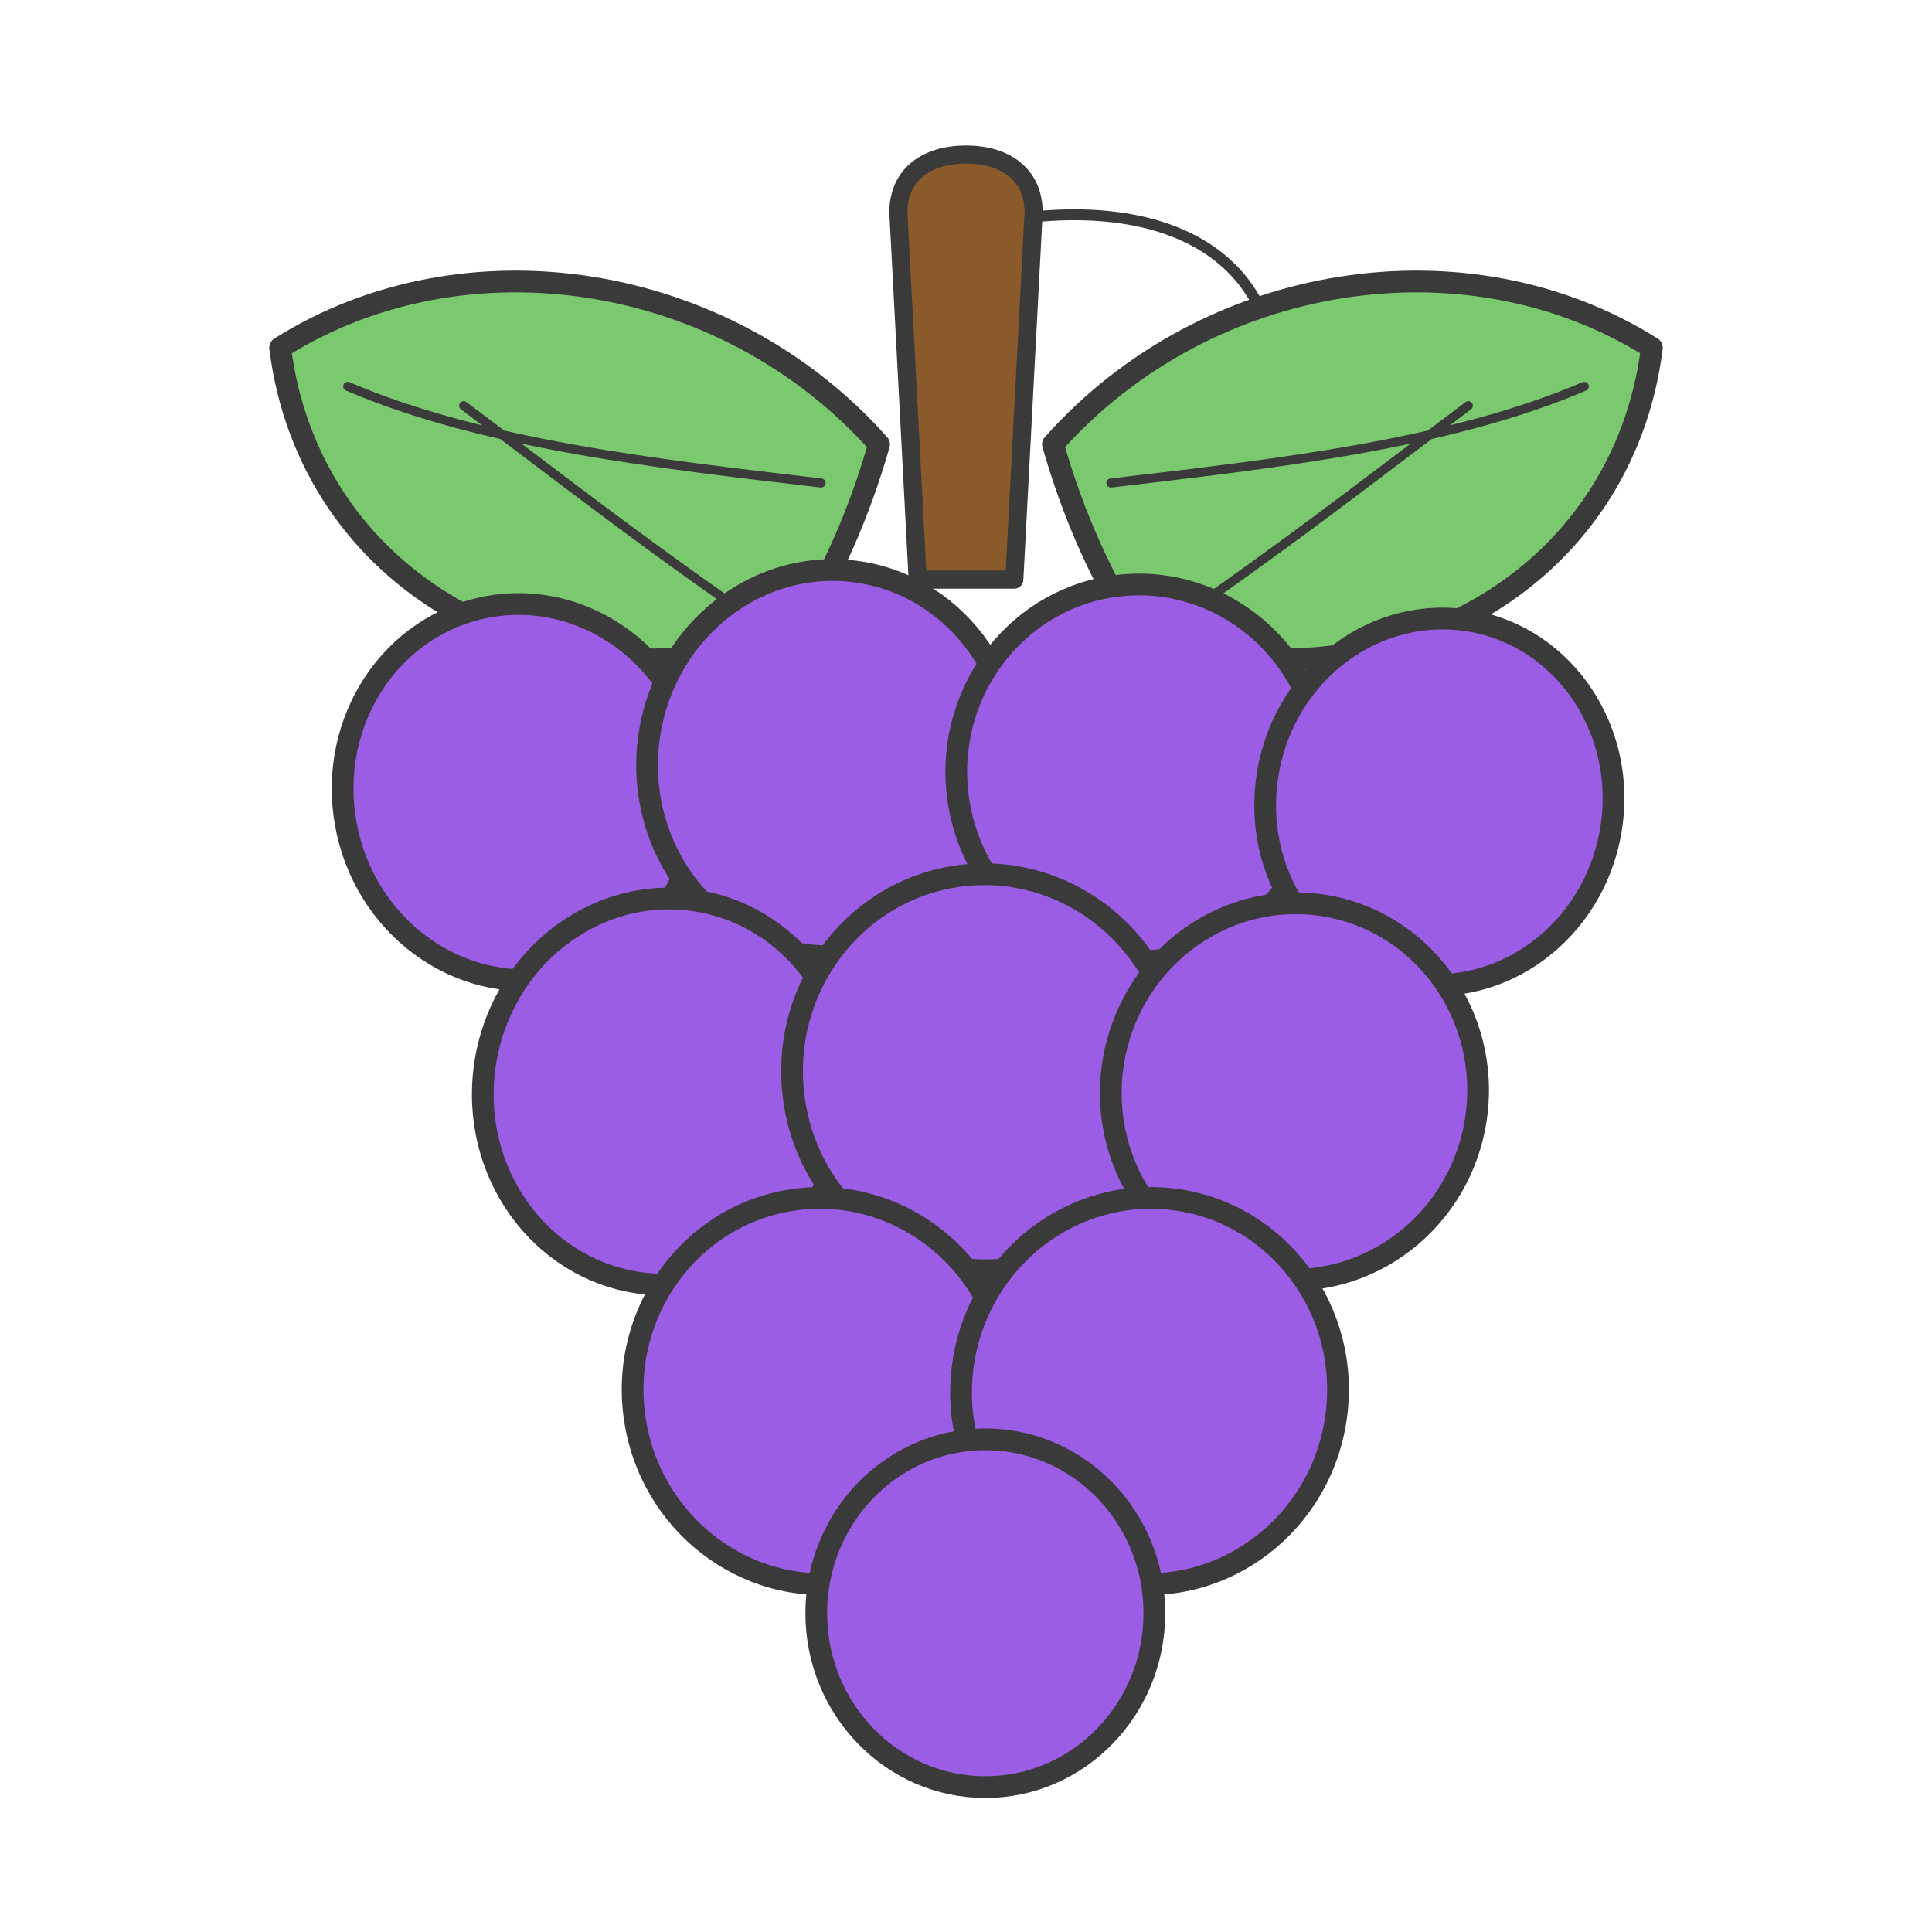
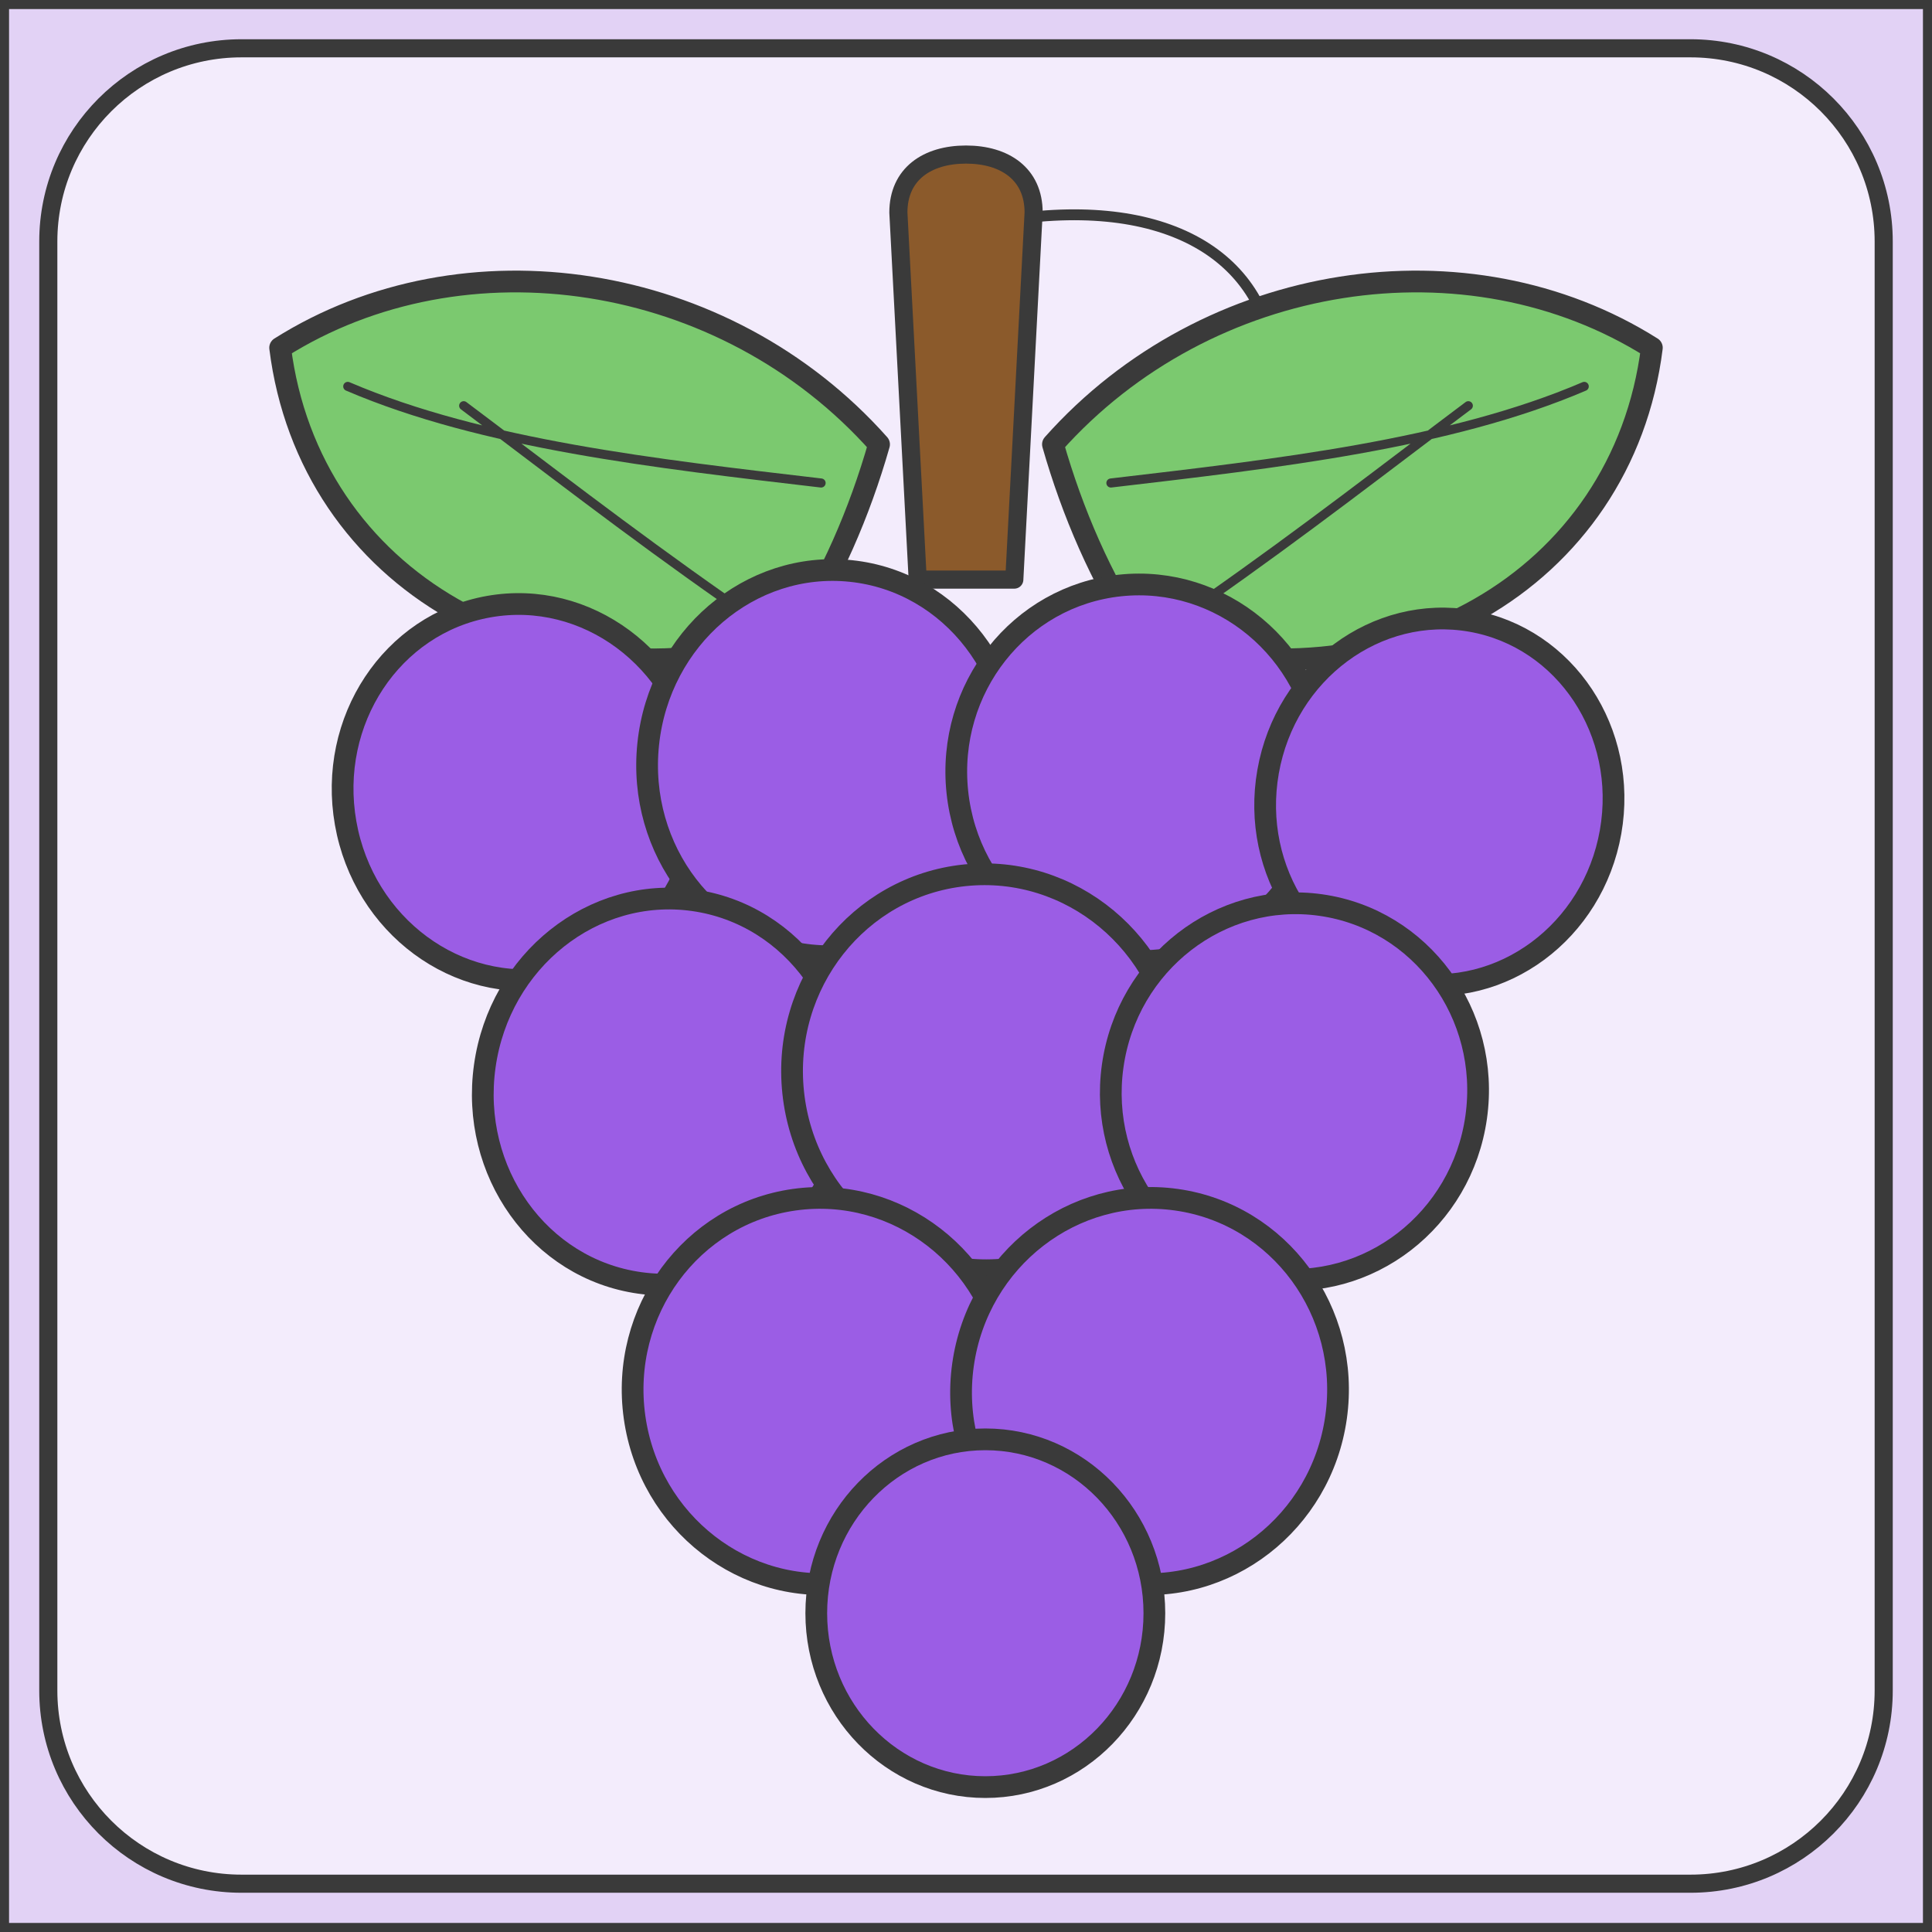
<svg xmlns="http://www.w3.org/2000/svg" viewBox="0 0 400 400" width="400" height="400" stroke="#3a3a3a" stroke-width="3.75" stroke-linejoin="round" stroke-linecap="round">
+   <rect width="400" height="400" fill="#E2D2F5" />
+   <rect x="10" y="10" width="380" height="380" rx="40" fill="#F3ECFC" />
  <path fill="none" stroke-width="2.25" d="M206,46 C240,40 262,52 264,76 C264,92 250,96 244,84 C240,74 250,68 256,74" />
  <path class="c" fill="#8B5A2B" stroke-width="3.75" d="M190,120 L186,44 C186,36 192,32 200,32 C208,32 214,36 214,44 L210,120 Z" />
  <path class="c" fill="#7BC96F" stroke-width="4.5" d="M182,92 C150,56 96,48 58,72 C64,120 112,148 164,132 C172,120 178,106 182,92 Z" />
  <path fill="none" stroke-width="1.88" d="M170,100 C136,96 100,92 72,80 M150,124 C130,110 112,96 96,84" />
  <path class="c" fill="#7BC96F" stroke-width="4.5" d="M218,92 C250,56 304,48 342,72 C336,120 288,148 236,132 C228,120 222,106 218,92 Z" />
  <path fill="none" stroke-width="1.88" d="M230,100 C264,96 300,92 328,80 M250,124 C270,110 288,96 304,84" />
  <ellipse class="c" fill="#9B5DE5" stroke-width="4.5" cx="108" cy="164" rx="37" ry="39" transform="rotate(-10 108 164)" />
  <ellipse class="c" fill="#9B5DE5" stroke-width="4.5" cx="172" cy="158" rx="38" ry="40" transform="rotate(6 172 158)" />
  <ellipse class="c" fill="#9B5DE5" stroke-width="4.5" cx="236" cy="160" rx="38" ry="39" transform="rotate(-6 236 160)" />
  <ellipse class="c" fill="#9B5DE5" stroke-width="4.5" cx="298" cy="166" rx="36" ry="38" transform="rotate(10 298 166)" />
  <ellipse class="c" fill="#9B5DE5" stroke-width="4.5" cx="138" cy="226" rx="38" ry="40" transform="rotate(8 138 226)" />
  <ellipse class="c" fill="#9B5DE5" stroke-width="4.5" cx="204" cy="222" rx="40" ry="41" transform="rotate(-6 204 222)" />
  <ellipse class="c" fill="#9B5DE5" stroke-width="4.5" cx="268" cy="226" rx="38" ry="39" transform="rotate(8 268 226)" />
  <ellipse class="c" fill="#9B5DE5" stroke-width="4.5" cx="170" cy="288" rx="39" ry="40" transform="rotate(-8 170 288)" />
  <ellipse class="c" fill="#9B5DE5" stroke-width="4.5" cx="238" cy="288" rx="39" ry="40" transform="rotate(8 238 288)" />
  <ellipse class="c" fill="#9B5DE5" stroke-width="4.5" cx="204" cy="334" rx="35" ry="36" />
</svg>
